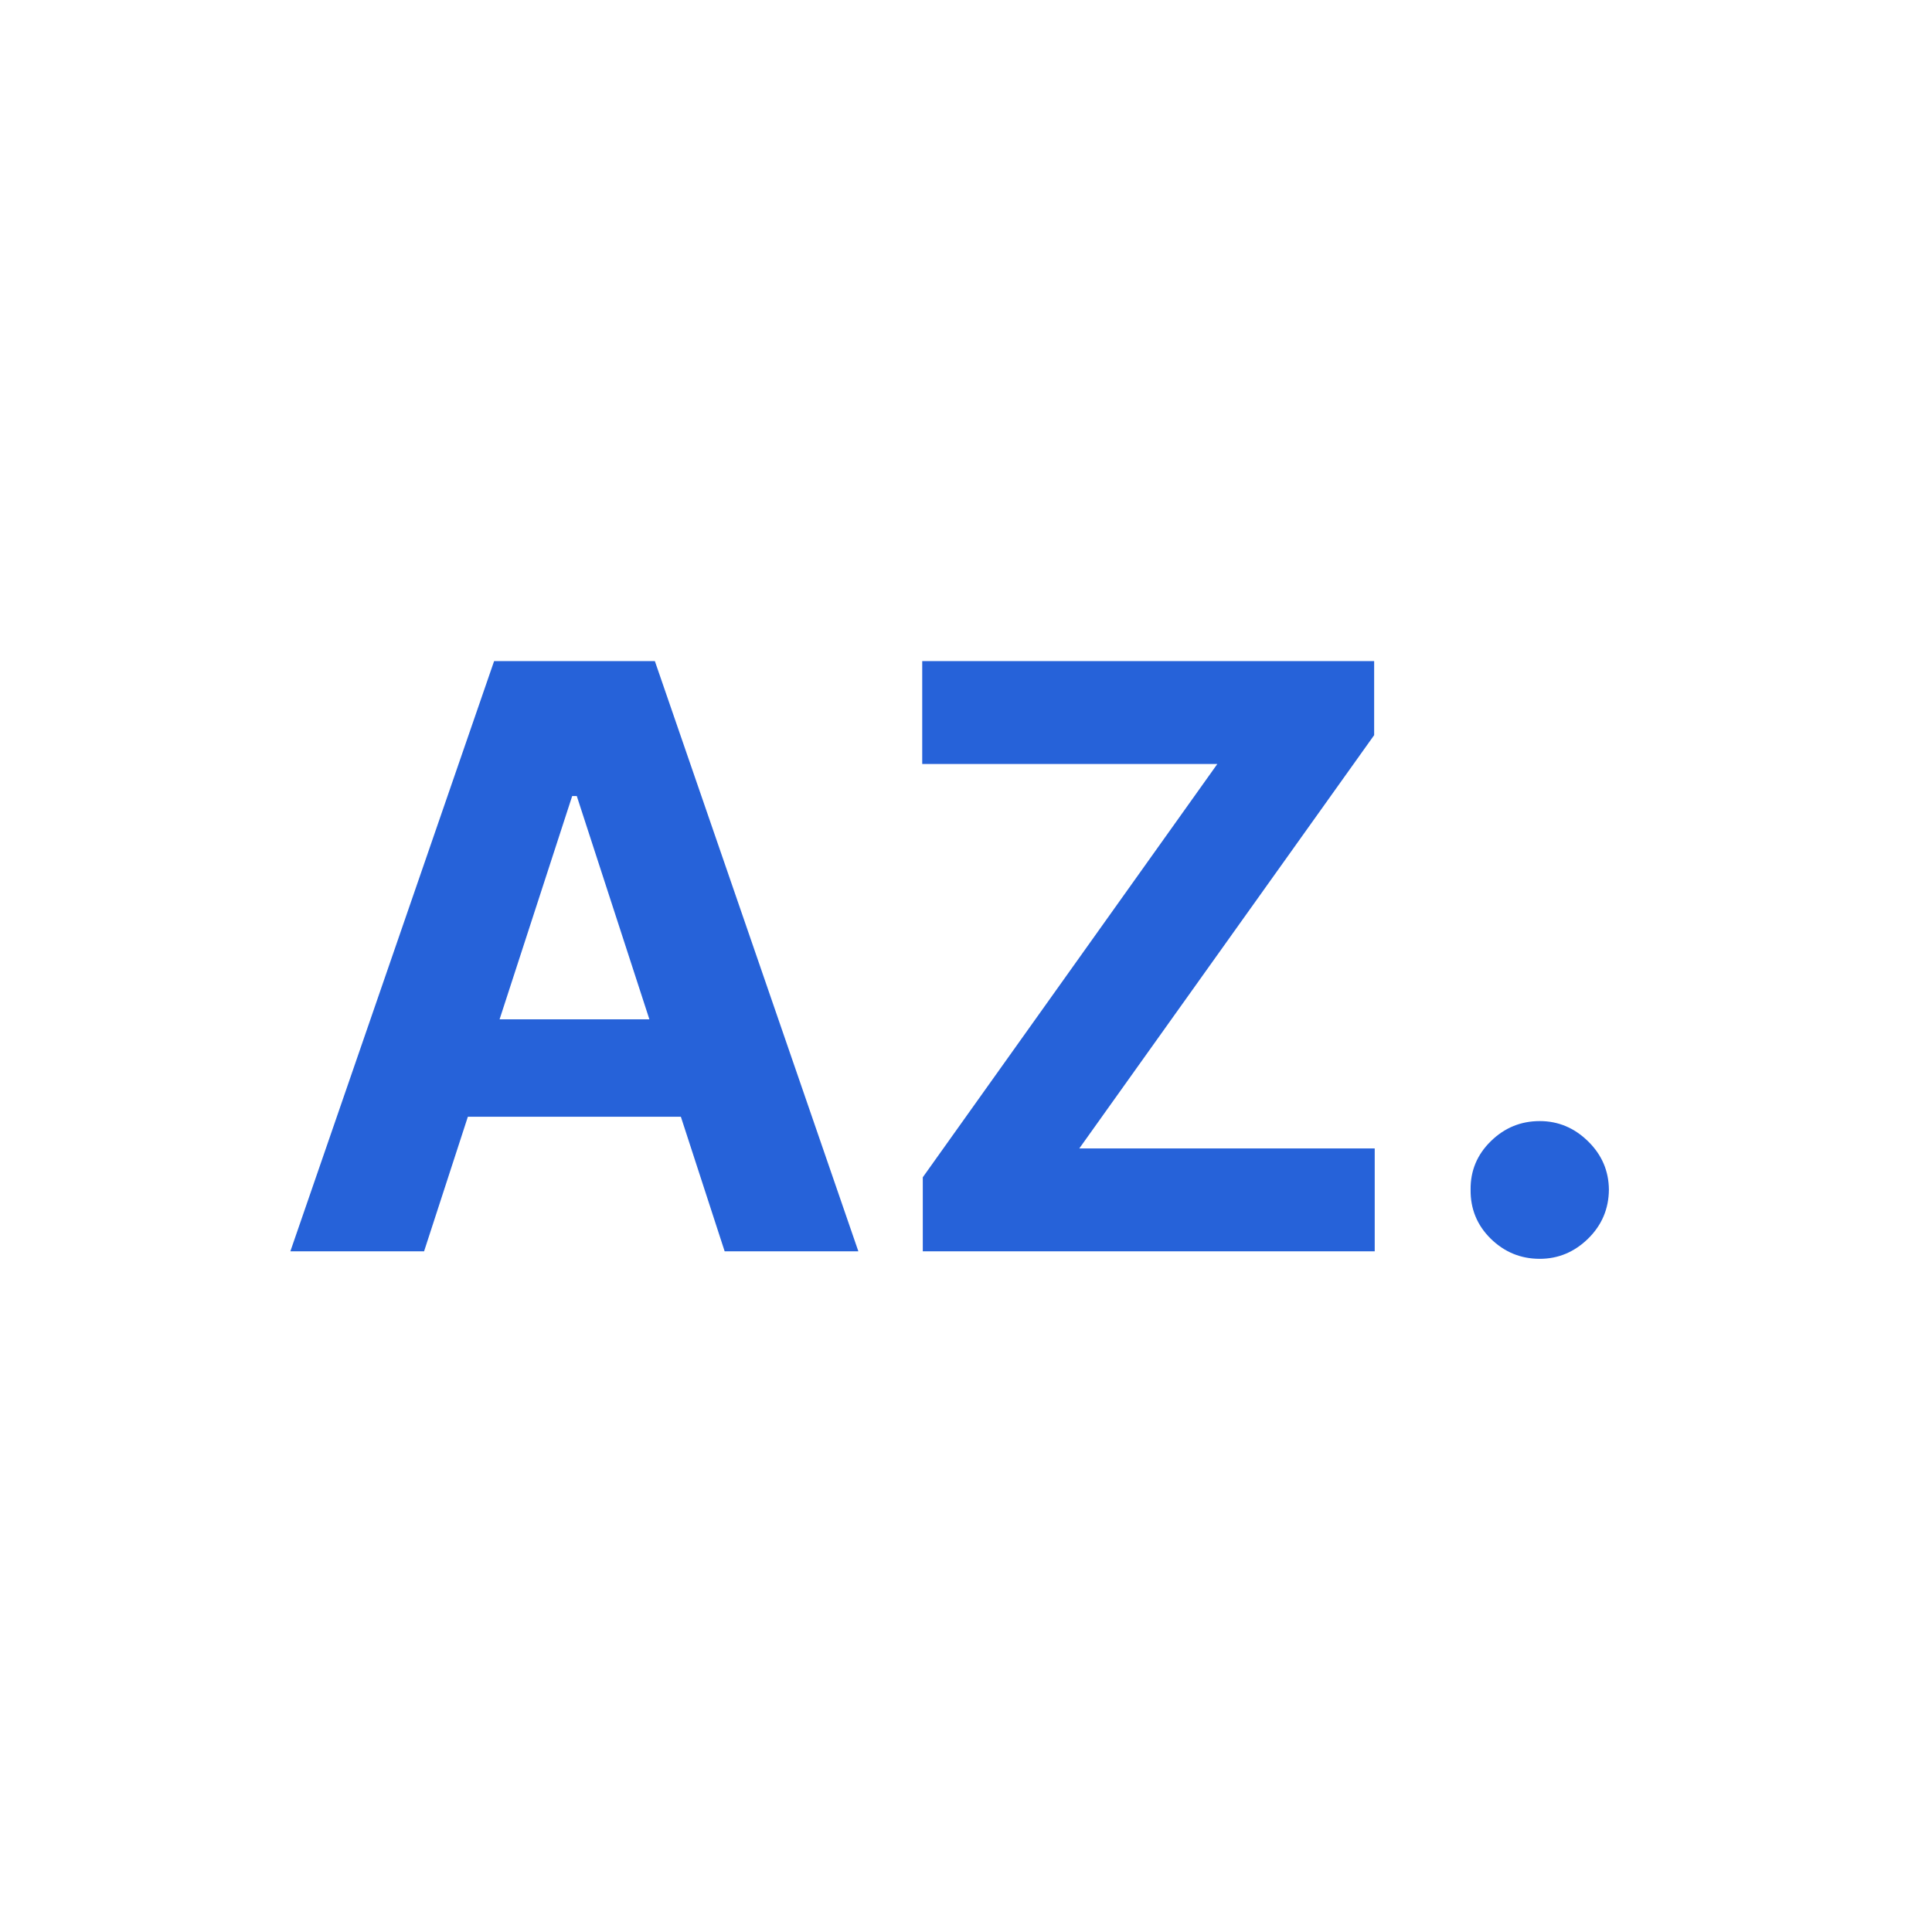
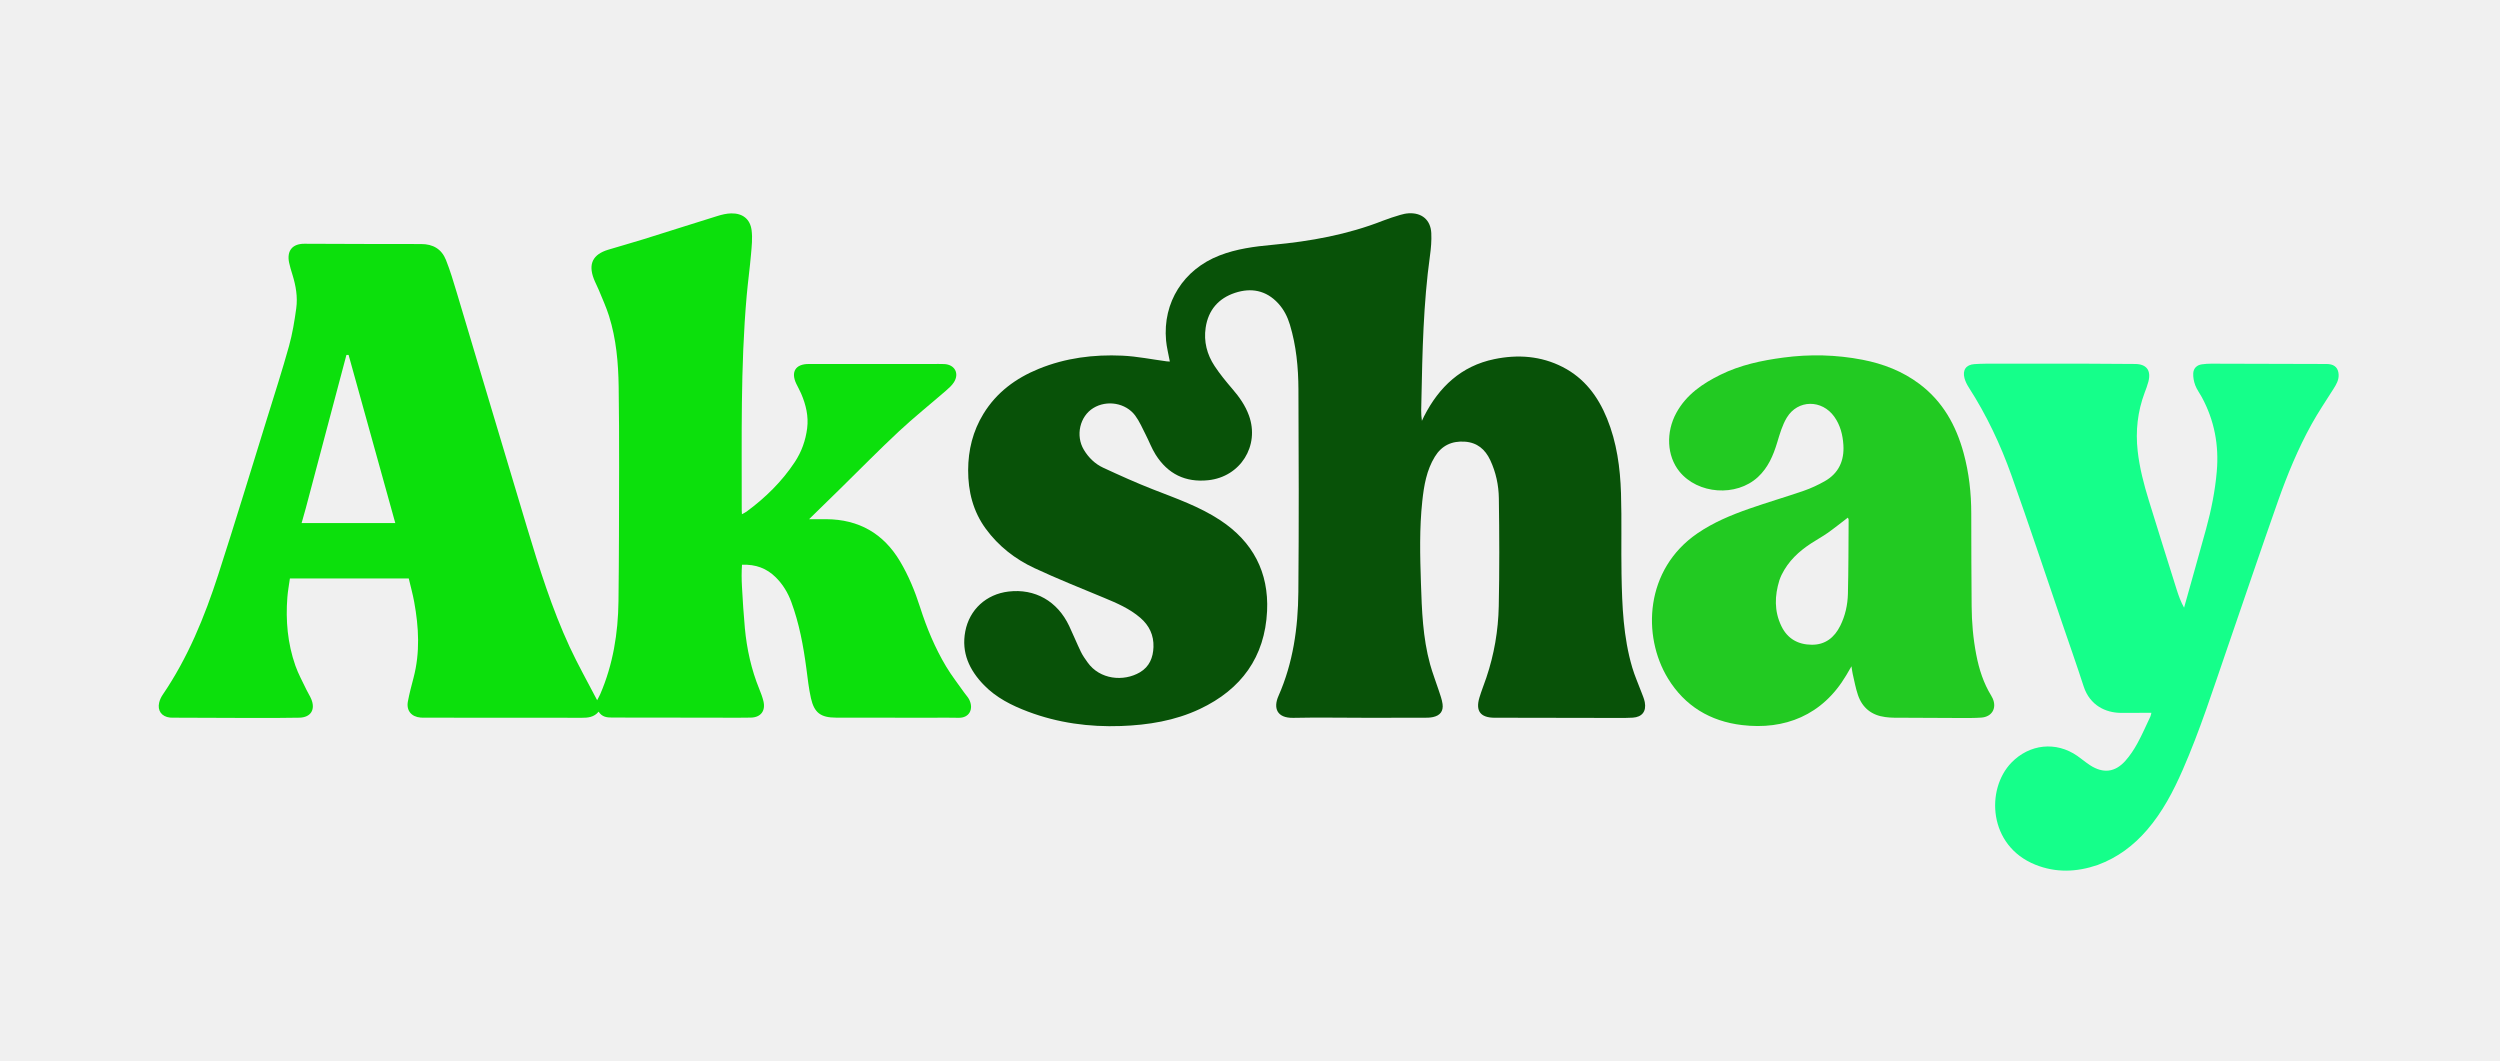
- <svg xmlns="http://www.w3.org/2000/svg" width="500" zoomAndPan="magnify" viewBox="0 0 375 375" height="500" preserveAspectRatio="xMidYMid meet" version="1.0">
+ <svg xmlns="http://www.w3.org/2000/svg" version="1.1" id="Layer_1" x="0px" y="0px" width="100%" viewBox="0 0 3168 1344" enable-background="new 0 0 3168 1344" xml:space="preserve">
  <defs>
-     <g />
+     <linearGradient id="text-gradient" x1="0%" y1="0%" x2="100%" y2="0%">
+       <stop offset="0%" stop-color="#833AB4" />
+       <stop offset="50%" stop-color="#FD1D1D" />
+       <stop offset="100%" stop-color="#FCB049" />
+     </linearGradient>
  </defs>
-   <rect x="-37.5" width="450" fill="#ffffff" y="-37.5" height="450" fill-opacity="1" />
-   <rect x="-37.5" width="450" fill="#ffffff" y="-37.5" height="450" fill-opacity="1" />
-   <g fill="#2662d9" fill-opacity="1">
-     <g transform="translate(52.60849, 242.8831)">
-       <g>
-         <path d="M 29.703 0 L 3.75 0 L 43.297 -114.562 L 74.5 -114.562 L 114 0 L 88.047 0 L 79.547 -26.125 L 38.203 -26.125 Z M 44.359 -45.031 L 73.438 -45.031 L 59.344 -88.375 L 58.453 -88.375 Z M 44.359 -45.031 " />
-       </g>
-     </g>
-   </g>
-   <g fill="#2662d9" fill-opacity="1">
-     <g transform="translate(170.3938, 242.8831)">
-       <g>
-         <path d="M 8.719 0 L 8.719 -14.375 L 65.891 -94.594 L 8.609 -94.594 L 8.609 -114.562 L 96.328 -114.562 L 96.328 -100.188 L 39.094 -19.969 L 96.438 -19.969 L 96.438 0 Z M 8.719 0 " />
-       </g>
-     </g>
-   </g>
-   <g fill="#2662d9" fill-opacity="1">
-     <g transform="translate(275.4274, 242.8831)">
-       <g>
-         <path d="M 23.438 1.453 C 19.75 1.453 16.578 0.148 13.922 -2.453 C 11.273 -5.066 9.973 -8.238 10.016 -11.969 C 9.973 -15.625 11.273 -18.754 13.922 -21.359 C 16.578 -23.973 19.75 -25.281 23.438 -25.281 C 27.02 -25.281 30.145 -23.973 32.812 -21.359 C 35.477 -18.754 36.828 -15.625 36.859 -11.969 C 36.828 -8.238 35.477 -5.066 32.812 -2.453 C 30.145 0.148 27.02 1.453 23.438 1.453 Z M 23.438 1.453 " />
-       </g>
-     </g>
-   </g>
+   <path fill="none" opacity="1" stroke="none" d=" M1966,1346   C1310.739,1346 656.478,1346 2.109,1346   C2.109,898.122 2.109,450.244 2.109,2.183   C1057.761,2.183 2113.522,2.183 3169.642,2.183   C3169.642,450 3169.642,898 3169.642,1346   C2768.91,1346 2367.955,1346 1966,1346  M615,909.518   C655.657,909.51 696.314,909.388 736.97,909.589   C745.188,909.63 752.766,908.871 758.585,901.821   C762.952,908.689 769.09,909.28 775.691,909.278   C820.683,909.264 865.676,909.382 910.668,909.444   C924.328,909.463 937.996,909.726 951.645,909.351   C964.189,909.007 970.365,900.675 967.396,888.462   C966.145,883.314 964.26,878.28 962.25,873.363   C952.086,848.496 946.369,822.56 943.887,795.918   C942.25,778.354 941.164,760.731 940.199,743.115   C939.7,733.996 939.619,724.813 940.261,715.642   C957.772,714.946 971.555,720.182 983.098,731.638   C992.031,740.502 998.347,750.957 1002.668,762.638   C1012.778,789.97 1018.043,818.412 1021.84,847.195   C1023.492,859.719 1024.827,872.352 1027.598,884.645   C1031.809,903.333 1040.106,909.354 1059.438,909.398   C1099.761,909.491 1140.084,909.485 1180.407,909.515   C1191.735,909.523 1203.072,909.228 1214.389,909.589   C1228.575,910.041 1234.178,898.233 1228.045,886.239   C1226.551,883.319 1224.126,880.886 1222.216,878.168   C1214.377,867.008 1205.878,856.238 1198.9,844.561   C1184.845,821.042 1174.357,795.85 1166.008,769.738   C1159.503,749.396 1151.45,729.66 1140.489,711.256   C1119.457,675.941 1088.273,658.23 1047.196,657.909   C1040.366,657.856 1033.536,657.902 1025.278,657.902   C1039.057,644.433 1051.822,631.991 1064.548,619.508   C1089.28,595.25 1113.539,570.488 1138.855,546.856   C1158.076,528.913 1178.678,512.453 1198.551,495.2   C1202.294,491.951 1206.194,488.522 1208.81,484.406   C1215.961,473.151 1209.831,461.936 1196.536,461.335   C1191.547,461.109 1186.539,461.259 1181.54,461.258   C1129.216,461.246 1076.891,461.176 1024.567,461.268   C1007.978,461.297 1001.896,471.378 1009.106,486.404   C1011.123,490.607 1013.467,494.664 1015.296,498.944   C1021.27,512.928 1024.77,527.473 1022.826,542.736   C1020.868,558.114 1015.775,572.499 1007.16,585.523   C990.787,610.274 969.944,630.678 946.167,648.216   C944.479,649.461 942.506,650.319 940.175,651.634   C940.055,649.327 939.924,648.01 939.926,646.694   C940.089,556.092 938.227,465.439 946.18,375.022   C947.725,357.454 950.166,339.964 951.679,322.394   C952.559,312.174 953.735,301.692 952.416,291.638   C950.559,277.483 940.925,270.144 926.626,270.402   C920.758,270.508 914.76,271.967 909.102,273.718   C877.928,283.363 846.869,293.377 815.713,303.081   C800.773,307.735 785.678,311.89 770.706,316.444   C751.26,322.36 745.3,334.334 752.427,353.191   C754.306,358.164 756.912,362.858 758.922,367.787   C763.315,378.56 768.207,389.189 771.702,400.254   C780.915,429.427 783.519,459.647 783.97,490.036   C784.475,524.011 784.574,557.995 784.522,591.975   C784.437,648.607 784.437,705.243 783.738,761.869   C783.237,802.471 776.834,842.111 760.597,879.715   C759.79,881.583 758.745,883.349 756.703,887.314   C744.381,863.567 732.209,842.12 721.892,819.816   C699.336,771.058 683.324,719.855 667.88,668.523   C638.055,569.389 608.598,470.144 578.872,370.979   C574.673,356.973 570.49,342.895 565.078,329.338   C559.612,315.643 548.757,309.223 533.627,309.253   C484.314,309.349 435,309.016 385.686,308.888   C370.476,308.848 363.22,317.783 366.357,332.86   C367.439,338.061 369.06,343.162 370.633,348.247   C374.914,362.087 377.379,376.308 375.414,390.635   C373.205,406.75 370.572,422.96 366.215,438.596   C357.643,469.358 347.857,499.784 338.387,530.292   C317.857,596.429 297.761,662.708 276.439,728.59   C259.176,781.931 238.009,833.666 206.168,880.371   C204.143,883.341 202.519,886.837 201.691,890.323   C199.265,900.537 204.872,908.145 215.294,909.297   C217.602,909.552 219.954,909.444 222.286,909.453   C254.612,909.581 286.938,909.761 319.265,909.801   C339.26,909.825 359.26,909.871 379.249,909.459   C393.851,909.158 400.034,899.226 394.379,885.754   C392.711,881.78 390.26,878.141 388.41,874.235   C383.569,864.018 377.985,854.044 374.272,843.424   C364.461,815.362 361.828,786.257 364.16,756.711   C364.782,748.825 366.256,741.005 367.353,733.056   C417.94,733.056 467.731,733.056 517.994,733.056   C520.389,743.289 523.065,752.914 524.855,762.701   C530.718,794.761 532.447,826.831 524.061,858.816   C521.446,868.791 518.765,878.779 516.869,888.902   C514.71,900.425 521.311,908.362 533.02,909.326   C535.008,909.49 537.018,909.419 539.017,909.422   C563.678,909.457 588.339,909.486 615,909.518  M1729,909.566   C1754.327,909.569 1779.653,909.604 1804.98,909.538   C1808.622,909.528 1812.351,909.438 1815.888,908.68   C1824.868,906.757 1829.221,901.222 1828.02,892.165   C1827.244,886.309 1825.034,880.612 1823.192,874.933   C1819.6,863.861 1815.289,852.997 1812.208,841.79   C1802.945,808.107 1801.743,773.313 1800.608,738.789   C1799.472,704.222 1798.603,669.505 1802.332,634.943   C1804.452,615.295 1807.674,595.988 1818.231,578.73   C1826.954,564.471 1839.9,558.577 1856.243,559.691   C1871.772,560.749 1881.96,569.291 1888.416,583.046   C1895.622,598.397 1899.106,614.839 1899.346,631.451   C1900.005,677.089 1900.183,722.758 1899.222,768.386   C1898.576,799.095 1893.394,829.359 1883.528,858.628   C1880.657,867.143 1877.256,875.491 1874.687,884.092   C1869.696,900.802 1875.936,909.204 1893.12,909.513   C1895.452,909.554 1897.786,909.51 1900.119,909.514   C1950.111,909.606 2000.104,909.711 2050.096,909.776   C2056.427,909.784 2062.775,909.844 2069.084,909.423   C2080.811,908.641 2086.448,901.48 2084.279,889.82   C2083.44,885.309 2081.428,881.002 2079.815,876.651   C2075.997,866.357 2071.438,856.287 2068.351,845.782   C2057.055,807.348 2055.506,767.676 2054.796,728.015   C2054.183,693.707 2055.192,659.36 2054.131,625.073   C2053.128,592.687 2048.791,560.635 2036.401,530.268   C2024.988,502.291 2007.723,479.189 1980.243,465.098   C1952.656,450.951 1923.28,448.939 1893.559,455.097   C1851.696,463.77 1823.601,490.269 1804.591,527.485   C1803.618,529.39 1802.755,531.35 1801.84,533.284   C1800.443,524.142 1801.038,515.396 1801.214,506.641   C1802.442,445.678 1803.663,384.726 1812.035,324.177   C1813.352,314.653 1814.2,304.9 1813.729,295.329   C1812.912,278.719 1801.761,269.368 1785.16,270.29   C1781.544,270.491 1777.885,271.277 1774.409,272.331   C1767.083,274.552 1759.741,276.813 1752.623,279.61   C1707.56,297.319 1660.533,305.824 1612.552,310.244   C1589.669,312.351 1566.982,315.299 1545.215,323.78   C1499.885,341.442 1473.253,383.077 1477.642,431.465   C1478.438,440.243 1480.722,448.886 1482.421,458.146   C1480.966,458.066 1479.709,458.08 1478.476,457.917   C1459.683,455.424 1440.957,451.555 1422.091,450.688   C1385.859,449.022 1350.234,453.55 1316.324,467.384   C1287.234,479.252 1262.898,497.15 1246.22,524.371   C1232.796,546.281 1226.894,570.32 1226.834,595.78   C1226.771,622.719 1233.011,647.961 1249.193,670.07   C1265.305,692.085 1286.364,708.484 1310.75,719.867   C1339.685,733.373 1369.4,745.229 1398.913,757.474   C1415.274,764.263 1431.469,771.201 1445.07,782.916   C1456.358,792.638 1462.169,804.946 1461.681,819.871   C1461.244,833.25 1456.563,844.838 1444.57,851.908   C1423.736,864.189 1393.664,861.164 1378.222,839.439   C1375.144,835.109 1371.986,830.729 1369.691,825.973   C1364.482,815.185 1359.966,804.064 1354.85,793.229   C1339.957,761.689 1311.454,745.596 1277.955,749.608   C1249.831,752.976 1228.492,772.326 1223.19,800.118   C1218.043,827.093 1228.429,849.106 1246.743,868.009   C1262.4,884.17 1282.149,894.044 1302.803,901.823   C1340.706,916.099 1380.233,921.468 1420.556,920.012   C1455.051,918.766 1488.875,913.334 1520.477,898.417   C1572.962,873.645 1602.874,832.616 1605.643,774.327   C1607.974,725.254 1587.642,686.511 1546.329,659.246   C1519.938,641.829 1490.303,631.6 1461.137,620.181   C1439.776,611.818 1418.822,602.354 1397.998,592.709   C1387.574,587.882 1379.397,579.886 1373.417,569.906   C1362.709,552.036 1368.315,527.541 1385.493,517.043   C1402.617,506.577 1426.555,510.462 1438.549,526.64   C1444.027,534.029 1447.694,542.792 1451.941,551.056   C1456.196,559.335 1459.433,568.221 1464.368,576.052   C1479.824,600.577 1502.101,611.635 1531.26,608.515   C1571.904,604.167 1596.51,564.85 1582.683,526.59   C1578.046,513.759 1570.493,503.112 1561.721,492.915   C1553.705,483.597 1545.845,474.014 1539.095,463.77   C1529.476,449.171 1525.213,432.859 1527.814,415.224   C1531.107,392.905 1544.112,378.008 1564.954,371.114   C1585.407,364.348 1604.443,367.776 1619.782,384.471   C1626.938,392.261 1631.519,401.396 1634.542,411.383   C1642.63,438.101 1645.249,465.665 1645.375,493.334   C1645.766,578.99 1646.039,664.654 1645.269,750.305   C1644.862,795.496 1638.663,839.904 1620.085,881.909   C1613.442,896.928 1617.69,910.127 1639.012,909.663   C1668.328,909.025 1697.669,909.544 1729,909.566  M2658.808,1095.881   C2683.443,1086.759 2703.638,1071.495 2720.723,1051.711   C2740.344,1028.99 2754.042,1002.714 2765.939,975.541   C2787.73,925.771 2804.241,874.012 2821.944,822.716   C2843.557,760.095 2864.678,697.301 2886.73,634.835   C2898.482,601.543 2911.961,568.839 2929.069,537.871   C2937.587,522.451 2947.502,507.797 2956.932,492.89   C2960.539,487.187 2963.951,481.535 2963.494,474.429   C2962.994,466.637 2958.843,462.21 2951.079,461.401   C2949.097,461.194 2947.084,461.245 2945.085,461.239   C2897.444,461.093 2849.803,460.935 2802.162,460.852   C2798.178,460.845 2794.161,461.122 2790.216,461.673   C2783.789,462.572 2779.639,466.736 2779.278,472.886   C2778.979,477.966 2780.051,483.439 2781.837,488.247   C2783.784,493.485 2787.348,498.106 2790.044,503.084   C2806.051,532.629 2812.032,564.096 2809.09,597.579   C2806.923,622.243 2802.122,646.335 2795.586,670.121   C2786.421,703.472 2776.983,736.748 2767.661,770.056   C2763.505,762.588 2760.712,754.902 2758.263,747.108   C2746.49,709.632 2734.714,672.155 2723.133,634.619   C2716.749,613.93 2711.243,593.018 2708.847,571.404   C2706.046,546.14 2708.747,521.569 2717.661,497.713   C2719.406,493.041 2721.235,488.363 2722.469,483.546   C2726.095,469.396 2720.13,461.396 2705.79,461.229   C2683.81,460.973 2661.827,460.874 2639.844,460.833   C2603.531,460.765 2567.218,460.76 2530.905,460.81   C2521.247,460.823 2511.565,460.762 2501.939,461.407   C2491.337,462.117 2486.623,468.969 2489.442,479.358   C2490.552,483.451 2492.582,487.446 2494.89,491.038   C2517.331,525.958 2535.002,563.308 2548.879,602.244   C2571.006,664.324 2591.758,726.894 2613.072,789.263   C2622.222,816.04 2631.636,842.732 2640.354,869.648   C2648.313,894.221 2668.618,903.116 2687.147,903.348   C2697.475,903.477 2707.806,903.293 2718.136,903.254   C2720.642,903.245 2723.148,903.253 2726.264,903.253   C2725.684,905.429 2725.536,906.752 2724.997,907.89   C2719.581,919.316 2714.553,930.96 2708.484,942.031   C2704.197,949.852 2699.167,957.504 2693.247,964.142   C2680.195,978.775 2665.111,980.409 2648.605,969.746   C2643.023,966.14 2637.946,961.761 2632.486,957.953   C2605.437,939.088 2571.747,942.786 2548.868,966.417   C2516.234,1000.124 2519.495,1071.666 2579.111,1095.712   C2604.972,1106.143 2631.167,1105.308 2658.808,1095.881  M2504.145,828.596   C2500.277,808.587 2498.602,788.358 2498.459,768.012   C2498.187,729.025 2497.961,690.036 2497.983,651.047   C2497.998,624.92 2495.148,599.214 2488.261,573.983   C2478.708,538.981 2461.844,508.675 2432.26,486.491   C2410.767,470.373 2386.443,460.988 2360.256,455.9   C2326.918,449.423 2293.404,448.652 2259.809,453.13   C2232.321,456.795 2205.27,462.508 2180.176,474.882   C2157.471,486.077 2136.991,500.01 2124.336,523.027   C2110.786,547.672 2112.206,577.71 2128.089,597.407   C2151.472,626.405 2200.239,629.855 2227.624,604.544   C2240.604,592.546 2247.09,577.14 2252.094,560.639   C2255.359,549.877 2258.518,538.642 2264.27,529.163   C2278.248,506.13 2308.838,506.117 2324.457,528.116   C2332.074,538.844 2335.113,551.079 2335.939,563.799   C2337.231,583.712 2329.998,599.852 2312.156,609.868   C2303.779,614.57 2294.943,618.734 2285.874,621.867   C2262.912,629.797 2239.557,636.596 2216.63,644.62   C2193.688,652.649 2171.342,661.924 2151.015,675.837   C2084.264,721.527 2080.757,805.833 2113.607,859.672   C2134.943,894.639 2167.097,913.987 2207.434,918.802   C2261.17,925.217 2309.347,906.772 2339.609,855.621   C2341.543,852.354 2343.435,849.062 2346.198,844.32   C2346.863,848.59 2347.098,851.179 2347.687,853.684   C2349.817,862.74 2351.412,871.992 2354.41,880.76   C2359.975,897.033 2371.737,906.396 2388.902,908.645   C2392.523,909.119 2396.192,909.441 2399.842,909.466   C2427.832,909.655 2455.823,909.799 2483.814,909.854   C2492.808,909.872 2501.831,909.98 2510.789,909.336   C2524.244,908.368 2530.582,897.341 2525.151,885.098   C2524.612,883.883 2523.981,882.697 2523.285,881.563   C2513.563,865.731 2507.937,848.394 2504.145,828.596  z" />
+   <path fill="#0ce00c" opacity="1" stroke="none" d=" M614,909.517   C588.339,909.486 563.678,909.457 539.017,909.422   C537.018,909.419 535.008,909.49 533.02,909.326   C521.311,908.362 514.71,900.425 516.869,888.902   C518.765,878.779 521.446,868.791 524.061,858.816   C532.447,826.831 530.718,794.761 524.855,762.701   C523.065,752.914 520.389,743.289 517.994,733.056   C467.731,733.056 417.94,733.056 367.353,733.056   C366.256,741.005 364.782,748.825 364.16,756.711   C361.828,786.257 364.461,815.362 374.272,843.424   C377.985,854.044 383.569,864.018 388.41,874.235   C390.26,878.141 392.711,881.78 394.379,885.754   C400.034,899.226 393.851,909.158 379.249,909.459   C359.26,909.871 339.26,909.825 319.265,909.801   C286.938,909.761 254.612,909.581 222.286,909.453   C219.954,909.444 217.602,909.552 215.294,909.297   C204.872,908.145 199.265,900.537 201.691,890.323   C202.519,886.837 204.143,883.341 206.168,880.371   C238.009,833.666 259.176,781.931 276.439,728.59   C297.761,662.708 317.857,596.429 338.387,530.292   C347.857,499.784 357.643,469.358 366.215,438.596   C370.572,422.96 373.205,406.75 375.414,390.635   C377.379,376.308 374.914,362.087 370.633,348.247   C369.06,343.162 367.439,338.061 366.357,332.86   C363.22,317.783 370.476,308.848 385.686,308.888   C435,309.016 484.314,309.349 533.627,309.253   C548.757,309.223 559.612,315.643 565.078,329.338   C570.49,342.895 574.673,356.973 578.872,370.979   C608.598,470.144 638.055,569.389 667.88,668.523   C683.324,719.855 699.336,771.058 721.892,819.816   C732.209,842.12 744.381,863.567 756.703,887.314   C758.745,883.349 759.79,881.583 760.597,879.715   C776.834,842.111 783.237,802.471 783.738,761.869   C784.437,705.243 784.437,648.607 784.522,591.975   C784.574,557.995 784.475,524.011 783.97,490.036   C783.519,459.647 780.915,429.427 771.702,400.254   C768.207,389.189 763.315,378.56 758.922,367.787   C756.912,362.858 754.306,358.164 752.427,353.191   C745.3,334.334 751.26,322.36 770.706,316.444   C785.678,311.89 800.773,307.735 815.713,303.081   C846.869,293.377 877.928,283.363 909.102,273.718   C914.76,271.967 920.758,270.508 926.626,270.402   C940.925,270.144 950.559,277.483 952.416,291.638   C953.735,301.692 952.559,312.174 951.679,322.394   C950.166,339.964 947.725,357.454 946.18,375.022   C938.227,465.439 940.089,556.092 939.926,646.694   C939.924,648.01 940.055,649.327 940.175,651.634   C942.506,650.319 944.479,649.461 946.167,648.216   C969.944,630.678 990.787,610.274 1007.16,585.523   C1015.775,572.499 1020.868,558.114 1022.826,542.736   C1024.77,527.473 1021.27,512.928 1015.296,498.944   C1013.467,494.664 1011.123,490.607 1009.106,486.404   C1001.896,471.378 1007.978,461.297 1024.567,461.268   C1076.891,461.176 1129.216,461.246 1181.54,461.258   C1186.539,461.259 1191.547,461.109 1196.536,461.335   C1209.831,461.936 1215.961,473.151 1208.81,484.406   C1206.194,488.522 1202.294,491.951 1198.551,495.2   C1178.678,512.453 1158.076,528.913 1138.855,546.856   C1113.539,570.488 1089.28,595.25 1064.548,619.508   C1051.822,631.991 1039.057,644.433 1025.278,657.902   C1033.536,657.902 1040.366,657.856 1047.196,657.909   C1088.273,658.23 1119.457,675.941 1140.489,711.256   C1151.45,729.66 1159.503,749.396 1166.008,769.738   C1174.357,795.85 1184.845,821.042 1198.9,844.561   C1205.878,856.238 1214.377,867.008 1222.216,878.168   C1224.126,880.886 1226.551,883.319 1228.045,886.239   C1234.178,898.233 1228.575,910.041 1214.389,909.589   C1203.072,909.228 1191.735,909.523 1180.407,909.515   C1140.084,909.485 1099.761,909.491 1059.438,909.398   C1040.106,909.354 1031.809,903.333 1027.598,884.645   C1024.827,872.352 1023.492,859.719 1021.84,847.195   C1018.043,818.412 1012.778,789.97 1002.668,762.638   C998.347,750.957 992.031,740.502 983.098,731.638   C971.555,720.182 957.772,714.946 940.261,715.642   C939.619,724.813 939.7,733.996 940.199,743.115   C941.164,760.731 942.25,778.354 943.887,795.918   C946.369,822.56 952.086,848.496 962.25,873.363   C964.26,878.28 966.145,883.314 967.396,888.462   C970.365,900.675 964.189,909.007 951.645,909.351   C937.996,909.726 924.328,909.463 910.668,909.444   C865.676,909.382 820.683,909.264 775.691,909.278   C769.09,909.28 762.952,908.689 758.585,901.821   C752.766,908.871 745.188,909.63 736.97,909.589   C696.314,909.388 655.657,909.51 614,909.517  M387.452,644.154   C385.777,650.105 384.103,656.056 382.193,662.843   C422.374,662.843 461.139,662.843 500.917,662.843   C481.058,591.345 461.401,520.573 441.744,449.801   C440.826,449.784 439.907,449.767 438.989,449.75   C422.047,514.059 404.775,578.278 387.452,644.154  z" />
+   <path fill="#085208" opacity="1" stroke="none" d=" M1728,909.566   C1697.669,909.544 1668.328,909.025 1639.012,909.663   C1617.69,910.127 1613.442,896.928 1620.085,881.909   C1638.663,839.904 1644.862,795.496 1645.269,750.305   C1646.039,664.654 1645.766,578.99 1645.375,493.334   C1645.249,465.665 1642.63,438.101 1634.542,411.383   C1631.519,401.396 1626.938,392.261 1619.782,384.471   C1604.443,367.776 1585.407,364.348 1564.954,371.114   C1544.112,378.008 1531.107,392.905 1527.814,415.224   C1525.213,432.859 1529.476,449.171 1539.095,463.77   C1545.845,474.014 1553.705,483.597 1561.721,492.915   C1570.493,503.112 1578.046,513.759 1582.683,526.59   C1596.51,564.85 1571.904,604.167 1531.26,608.515   C1502.101,611.635 1479.824,600.577 1464.368,576.052   C1459.433,568.221 1456.196,559.335 1451.941,551.056   C1447.694,542.792 1444.027,534.029 1438.549,526.64   C1426.555,510.462 1402.617,506.577 1385.493,517.043   C1368.315,527.541 1362.709,552.036 1373.417,569.906   C1379.397,579.886 1387.574,587.882 1397.998,592.709   C1418.822,602.354 1439.776,611.818 1461.137,620.181   C1490.303,631.6 1519.938,641.829 1546.329,659.246   C1587.642,686.511 1607.974,725.254 1605.643,774.327   C1602.874,832.616 1572.962,873.645 1520.477,898.417   C1488.875,913.334 1455.051,918.766 1420.556,920.012   C1380.233,921.468 1340.706,916.099 1302.803,901.823   C1282.149,894.044 1262.4,884.17 1246.743,868.009   C1228.429,849.106 1218.043,827.093 1223.19,800.118   C1228.492,772.326 1249.831,752.976 1277.955,749.608   C1311.454,745.596 1339.957,761.689 1354.85,793.229   C1359.966,804.064 1364.482,815.185 1369.691,825.973   C1371.986,830.729 1375.144,835.109 1378.222,839.439   C1393.664,861.164 1423.736,864.189 1444.57,851.908   C1456.563,844.838 1461.244,833.25 1461.681,819.871   C1462.169,804.946 1456.358,792.638 1445.07,782.916   C1431.469,771.201 1415.274,764.263 1398.913,757.474   C1369.4,745.229 1339.685,733.373 1310.75,719.867   C1286.364,708.484 1265.305,692.085 1249.193,670.07   C1233.011,647.961 1226.771,622.719 1226.834,595.78   C1226.894,570.32 1232.796,546.281 1246.22,524.371   C1262.898,497.15 1287.234,479.252 1316.324,467.384   C1350.234,453.55 1385.859,449.022 1422.091,450.688   C1440.957,451.555 1459.683,455.424 1478.476,457.917   C1479.709,458.08 1480.966,458.066 1482.421,458.146   C1480.722,448.886 1478.438,440.243 1477.642,431.465   C1473.253,383.077 1499.885,341.442 1545.215,323.78   C1566.982,315.299 1589.669,312.351 1612.552,310.244   C1660.533,305.824 1707.56,297.319 1752.623,279.61   C1759.741,276.813 1767.083,274.552 1774.409,272.331   C1777.885,271.277 1781.544,270.491 1785.16,270.29   C1801.761,269.368 1812.912,278.719 1813.729,295.329   C1814.2,304.9 1813.352,314.653 1812.035,324.177   C1803.663,384.726 1802.442,445.678 1801.214,506.641   C1801.038,515.396 1800.443,524.142 1801.84,533.284   C1802.755,531.35 1803.618,529.39 1804.591,527.485   C1823.601,490.269 1851.696,463.77 1893.559,455.097   C1923.28,448.939 1952.656,450.951 1980.243,465.098   C2007.723,479.189 2024.988,502.291 2036.401,530.268   C2048.791,560.635 2053.128,592.687 2054.131,625.073   C2055.192,659.36 2054.183,693.707 2054.796,728.015   C2055.506,767.676 2057.055,807.348 2068.351,845.782   C2071.438,856.287 2075.997,866.357 2079.815,876.651   C2081.428,881.002 2083.44,885.309 2084.279,889.82   C2086.448,901.48 2080.811,908.641 2069.084,909.423   C2062.775,909.844 2056.427,909.784 2050.096,909.776   C2000.104,909.711 1950.111,909.606 1900.119,909.514   C1897.786,909.51 1895.452,909.554 1893.12,909.513   C1875.936,909.204 1869.696,900.802 1874.687,884.092   C1877.256,875.491 1880.657,867.143 1883.528,858.628   C1893.394,829.359 1898.576,799.095 1899.222,768.386   C1900.183,722.758 1900.005,677.089 1899.346,631.451   C1899.106,614.839 1895.622,598.397 1888.416,583.046   C1881.96,569.291 1871.772,560.749 1856.243,559.691   C1839.9,558.577 1826.954,564.471 1818.231,578.73   C1807.674,595.988 1804.452,615.295 1802.332,634.943   C1798.603,669.505 1799.472,704.222 1800.608,738.789   C1801.743,773.313 1802.945,808.107 1812.208,841.79   C1815.289,852.997 1819.6,863.861 1823.192,874.933   C1825.034,880.612 1827.244,886.309 1828.02,892.165   C1829.221,901.222 1824.868,906.757 1815.888,908.68   C1812.351,909.438 1808.622,909.528 1804.98,909.538   C1779.653,909.604 1754.327,909.569 1728,909.566  z" />
+   <path fill="#15ff8a" opacity="1" stroke="none" d=" M2658.059,1096.121   C2631.167,1105.308 2604.972,1106.143 2579.111,1095.712   C2519.495,1071.666 2516.234,1000.124 2548.868,966.417   C2571.747,942.786 2605.437,939.088 2632.486,957.953   C2637.946,961.761 2643.023,966.14 2648.605,969.746   C2665.111,980.409 2680.195,978.775 2693.247,964.142   C2699.167,957.504 2704.197,949.852 2708.484,942.031   C2714.553,930.96 2719.581,919.316 2724.997,907.89   C2725.536,906.752 2725.684,905.429 2726.264,903.253   C2723.148,903.253 2720.642,903.245 2718.136,903.254   C2707.806,903.293 2697.475,903.477 2687.147,903.348   C2668.618,903.116 2648.313,894.221 2640.354,869.648   C2631.636,842.732 2622.222,816.04 2613.072,789.263   C2591.758,726.894 2571.006,664.324 2548.879,602.244   C2535.002,563.308 2517.331,525.958 2494.89,491.038   C2492.582,487.446 2490.552,483.451 2489.442,479.358   C2486.623,468.969 2491.337,462.117 2501.939,461.407   C2511.565,460.762 2521.247,460.823 2530.905,460.81   C2567.218,460.76 2603.531,460.765 2639.844,460.833   C2661.827,460.874 2683.81,460.973 2705.79,461.229   C2720.13,461.396 2726.095,469.396 2722.469,483.546   C2721.235,488.363 2719.406,493.041 2717.661,497.713   C2708.747,521.569 2706.046,546.14 2708.847,571.404   C2711.243,593.018 2716.749,613.93 2723.133,634.619   C2734.714,672.155 2746.49,709.632 2758.263,747.108   C2760.712,754.902 2763.505,762.588 2767.661,770.056   C2776.983,736.748 2786.421,703.472 2795.586,670.121   C2802.122,646.335 2806.923,622.243 2809.09,597.579   C2812.032,564.096 2806.051,532.629 2790.044,503.084   C2787.348,498.106 2783.784,493.485 2781.837,488.247   C2780.051,483.439 2778.979,477.966 2779.278,472.886   C2779.639,466.736 2783.789,462.572 2790.216,461.673   C2794.161,461.122 2798.178,460.845 2802.162,460.852   C2849.803,460.935 2897.444,461.093 2945.085,461.239   C2947.084,461.245 2949.097,461.194 2951.079,461.401   C2958.843,462.21 2962.994,466.637 2963.494,474.429   C2963.951,481.535 2960.539,487.187 2956.932,492.89   C2947.502,507.797 2937.587,522.451 2929.069,537.871   C2911.961,568.839 2898.482,601.543 2886.73,634.835   C2864.678,697.301 2843.557,760.095 2821.944,822.716   C2804.241,874.012 2787.73,925.771 2765.939,975.541   C2754.042,1002.714 2740.344,1028.99 2720.723,1051.711   C2703.638,1071.495 2683.443,1086.759 2658.059,1096.121  z" />
+   <path fill="#22ca22" opacity="1" stroke="none" d=" M2504.273,829.441   C2507.937,848.394 2513.563,865.731 2523.285,881.563   C2523.981,882.697 2524.612,883.883 2525.151,885.098   C2530.582,897.341 2524.244,908.368 2510.789,909.336   C2501.831,909.98 2492.808,909.872 2483.814,909.854   C2455.823,909.799 2427.832,909.655 2399.842,909.466   C2396.192,909.441 2392.523,909.119 2388.902,908.645   C2371.737,906.396 2359.975,897.033 2354.41,880.76   C2351.412,871.992 2349.817,862.74 2347.687,853.684   C2347.098,851.179 2346.863,848.59 2346.198,844.32   C2343.435,849.062 2341.543,852.354 2339.609,855.621   C2309.347,906.772 2261.17,925.217 2207.434,918.802   C2167.097,913.987 2134.943,894.639 2113.607,859.672   C2080.757,805.833 2084.264,721.527 2151.015,675.837   C2171.342,661.924 2193.688,652.649 2216.63,644.62   C2239.557,636.596 2262.912,629.797 2285.874,621.867   C2294.943,618.734 2303.779,614.57 2312.156,609.868   C2329.998,599.852 2337.231,583.712 2335.939,563.799   C2335.113,551.079 2332.074,538.844 2324.457,528.116   C2308.838,506.117 2278.248,506.13 2264.27,529.163   C2258.518,538.642 2255.359,549.877 2252.094,560.639   C2247.09,577.14 2240.604,592.546 2227.624,604.544   C2200.239,629.855 2151.472,626.405 2128.089,597.407   C2112.206,577.71 2110.786,547.672 2124.336,523.027   C2136.991,500.01 2157.471,486.077 2180.176,474.882   C2205.27,462.508 2232.321,456.795 2259.809,453.13   C2293.404,448.652 2326.918,449.423 2360.256,455.9   C2386.443,460.988 2410.767,470.373 2432.26,486.491   C2461.844,508.675 2478.708,538.981 2488.261,573.983   C2495.148,599.214 2497.998,624.92 2497.983,651.047   C2497.961,690.036 2498.187,729.025 2498.459,768.012   C2498.602,788.358 2500.277,808.587 2504.273,829.441  M2257.499,728.715   C2256.616,730.868 2255.559,732.967 2254.876,735.182   C2248.806,754.884 2248.135,774.321 2257.374,793.434   C2265.224,809.673 2278.787,816.915 2295.969,817.018   C2312.948,817.12 2324.581,807.918 2332.006,792.917   C2338.332,780.138 2341.339,766.451 2341.675,752.441   C2342.423,721.181 2342.38,689.903 2342.584,658.631   C2342.591,657.567 2341.782,656.498 2341.566,655.959   C2332.75,662.677 2324.505,669.335 2315.862,675.428   C2309.078,680.212 2301.698,684.141 2294.764,688.726   C2279.592,698.76 2266.328,710.668 2257.499,728.715  z" />
+   <path fill="none" opacity="1" stroke="none" d=" M387.679,643.38   C404.775,578.278 422.047,514.059 438.989,449.75   C439.907,449.767 440.826,449.784 441.744,449.801   C461.401,520.573 481.058,591.345 500.917,662.843   C461.139,662.843 422.374,662.843 382.193,662.843   C384.103,656.056 385.777,650.105 387.679,643.38  z" />
+   <path fill="none" opacity="1" stroke="none" d=" M2257.799,728.021   C2266.328,710.668 2279.592,698.76 2294.764,688.726   C2301.698,684.141 2309.078,680.212 2315.862,675.428   C2324.505,669.335 2332.75,662.677 2341.566,655.959   C2341.782,656.498 2342.591,657.567 2342.584,658.631   C2342.38,689.903 2342.423,721.181 2341.675,752.441   C2341.339,766.451 2338.332,780.138 2332.006,792.917   C2324.581,807.918 2312.948,817.12 2295.969,817.018   C2278.787,816.915 2265.224,809.673 2257.374,793.434   C2248.135,774.321 2248.806,754.884 2254.876,735.182   C2255.559,732.967 2256.616,730.868 2257.799,728.021  z" />
</svg>
